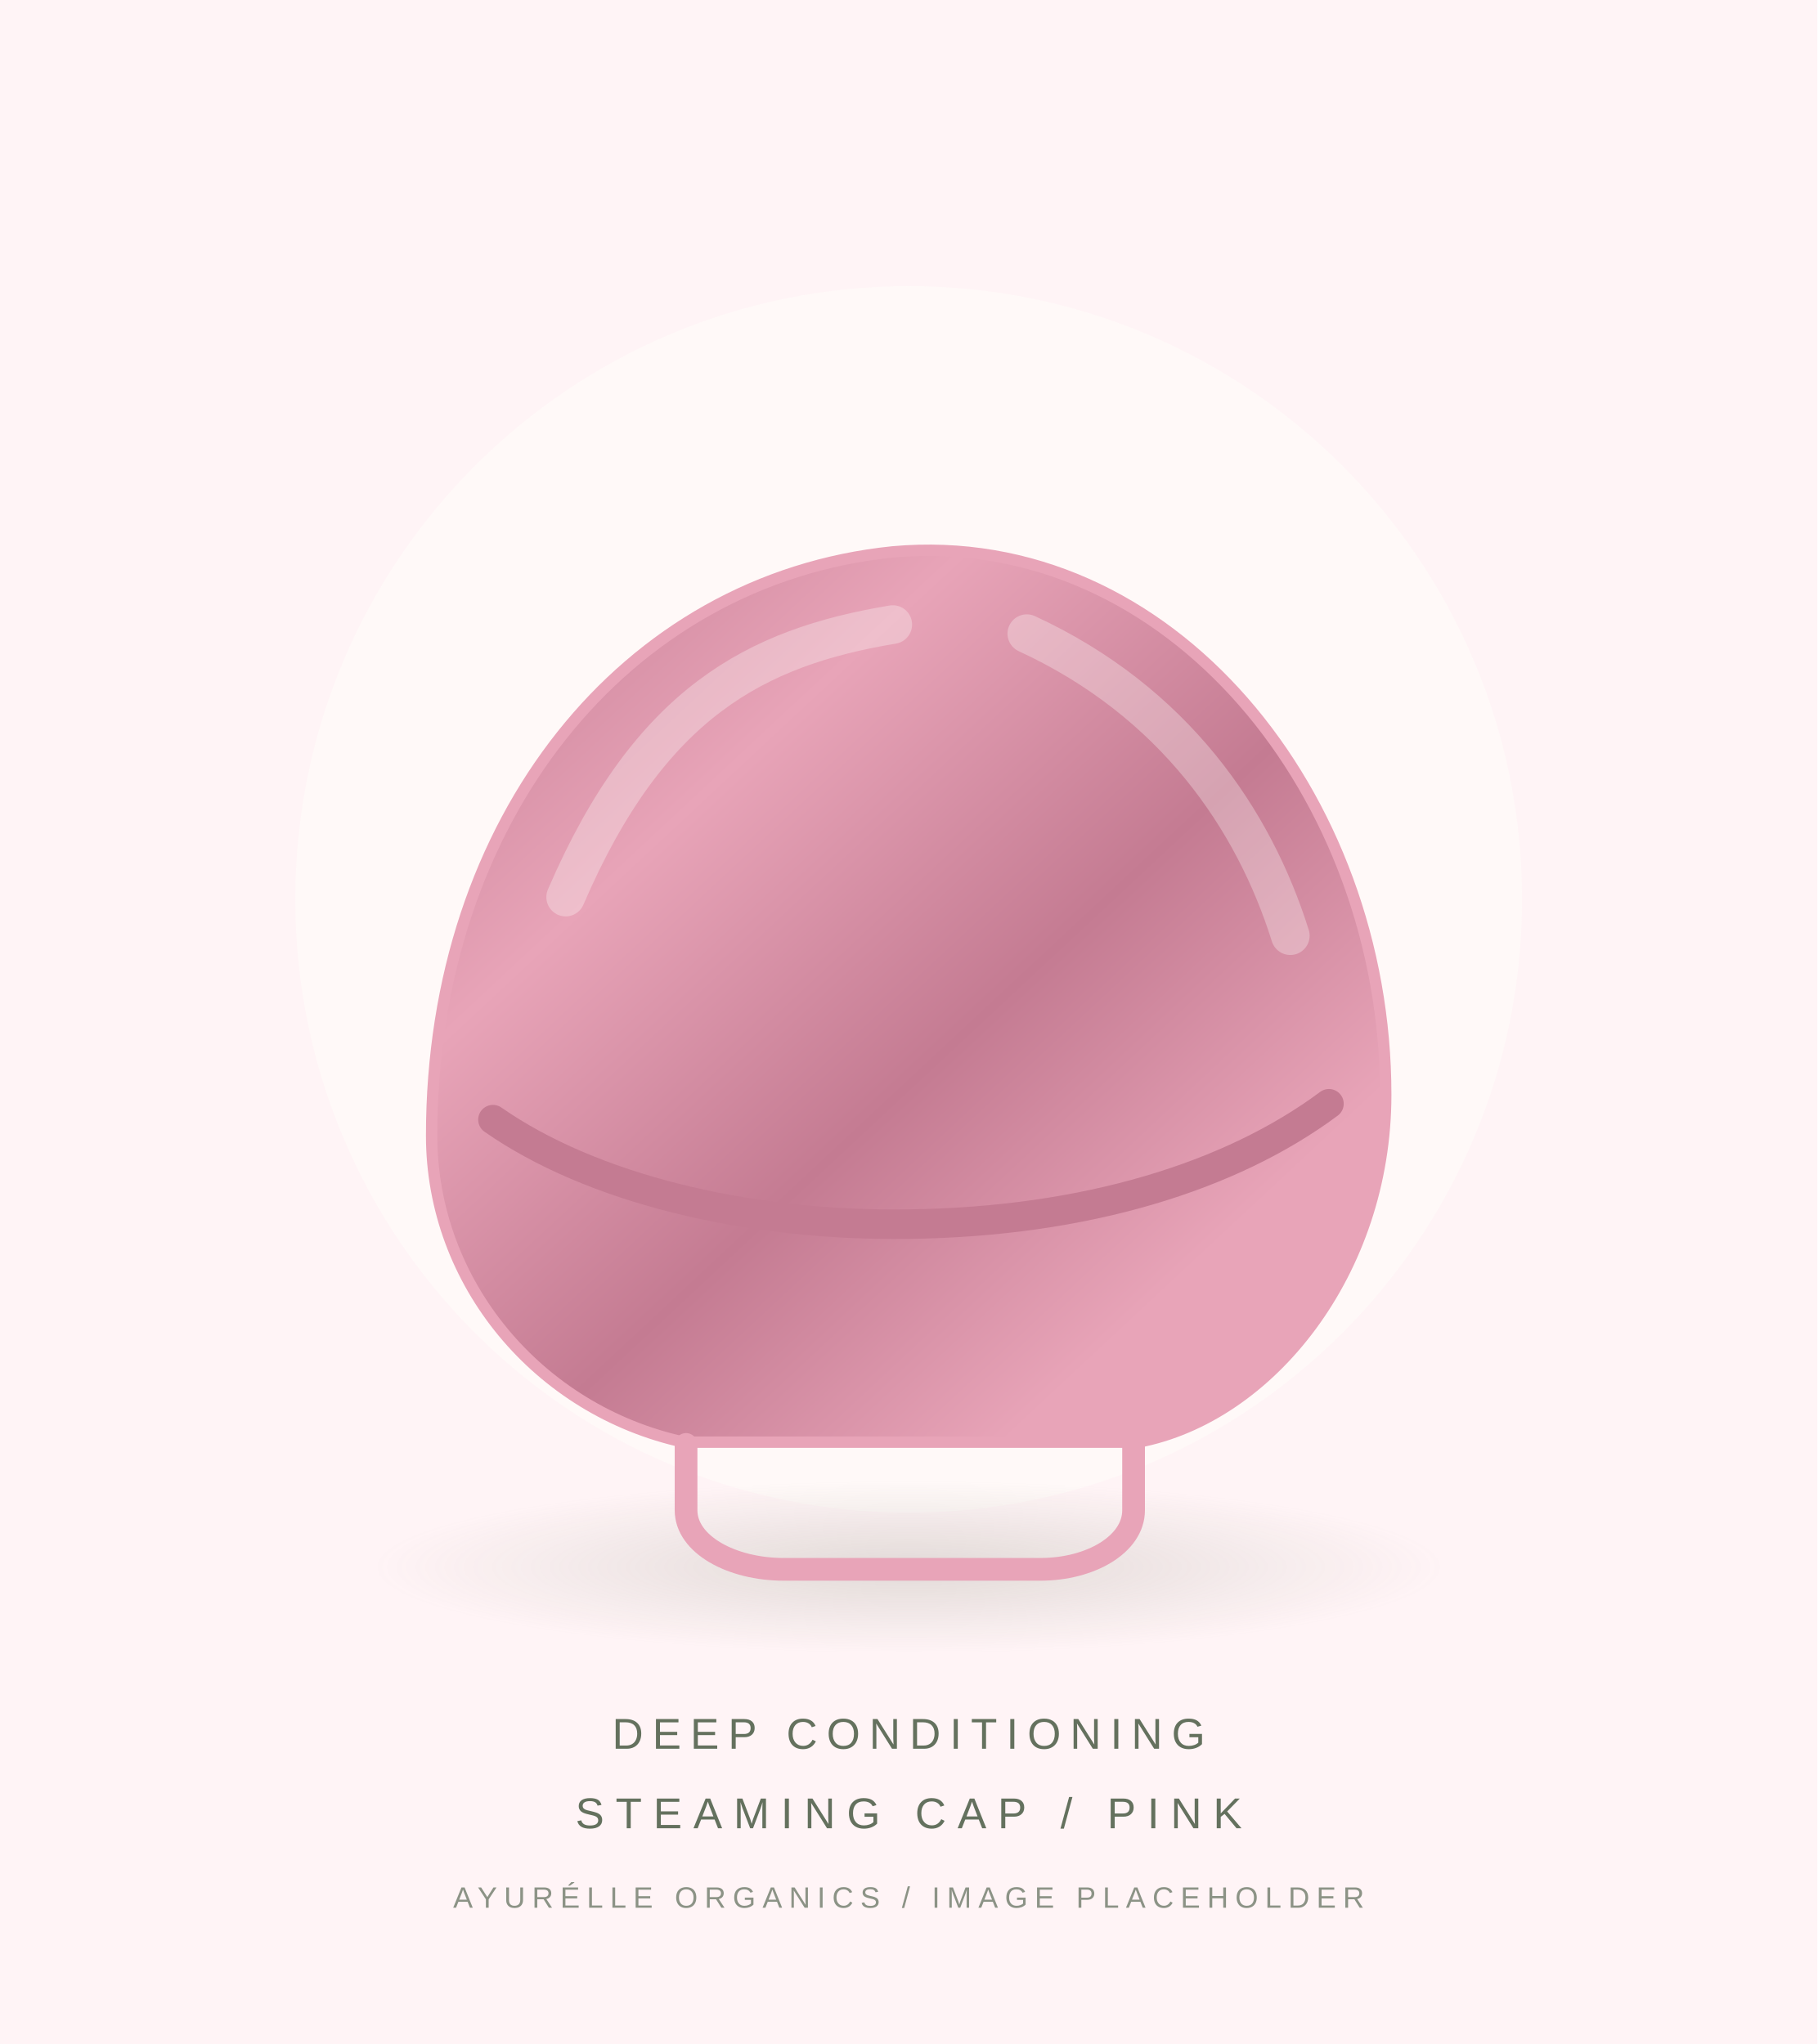
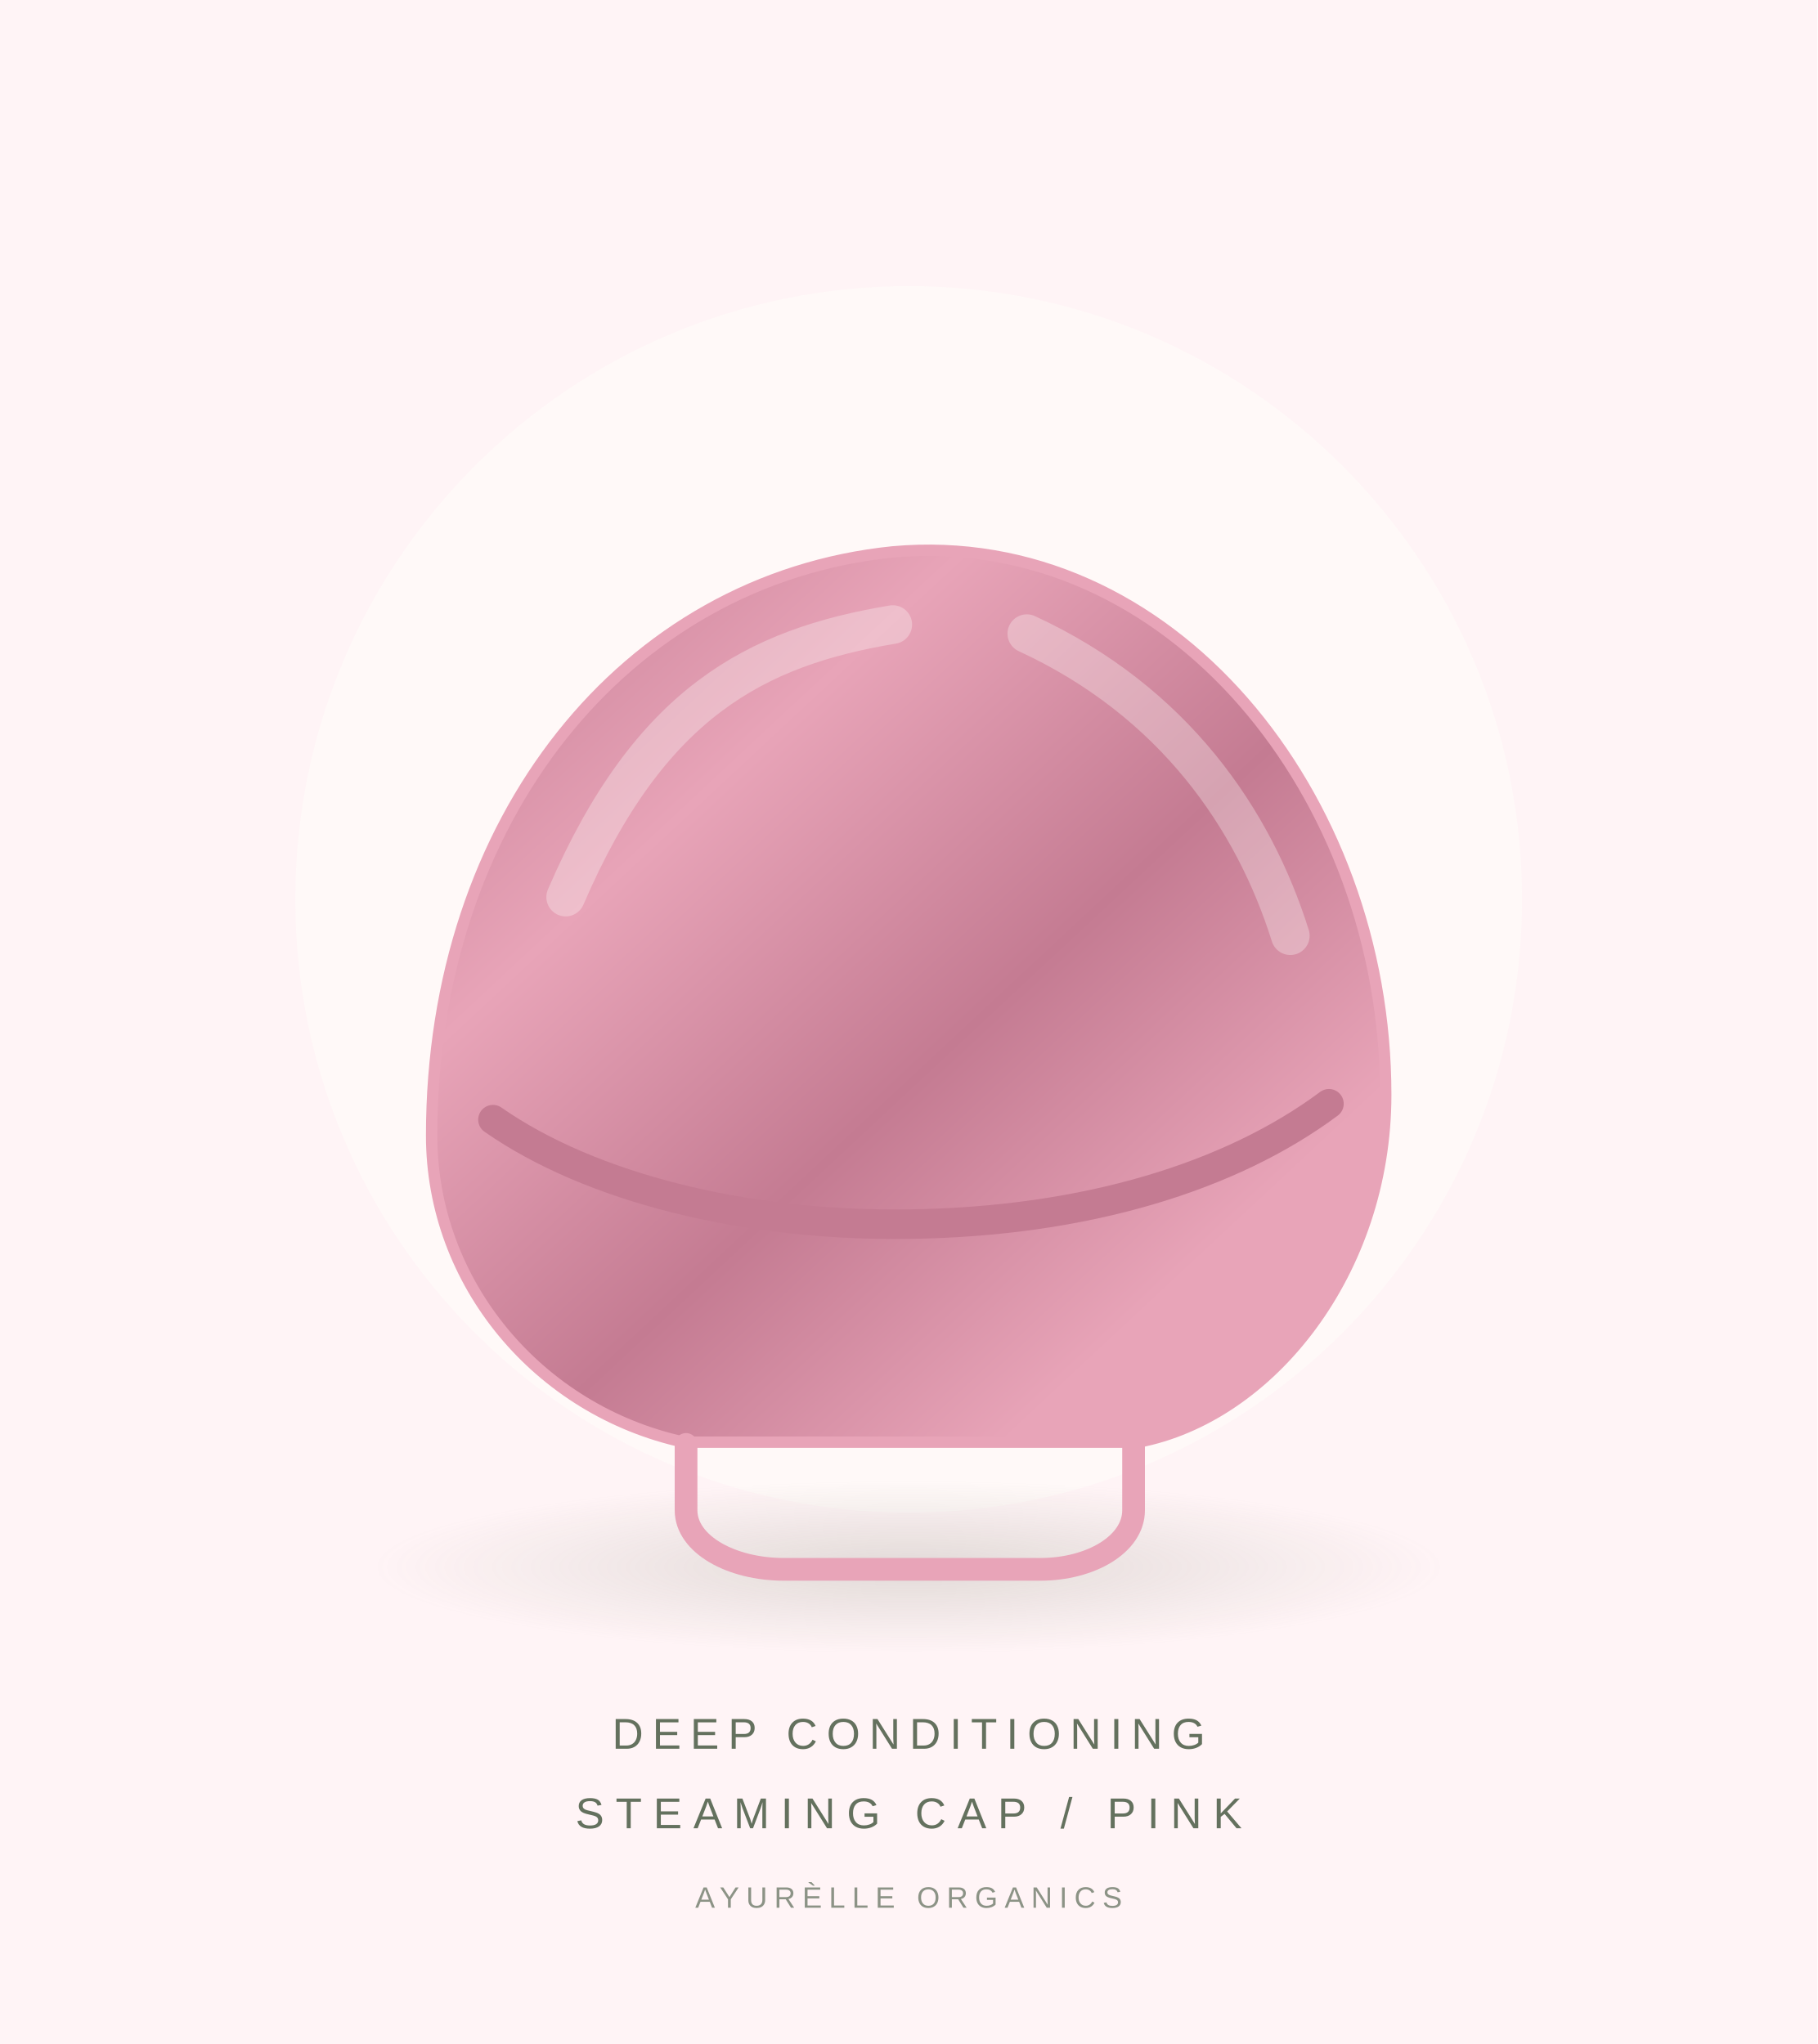
- <svg xmlns="http://www.w3.org/2000/svg" viewBox="0 0 800 900" role="img" aria-label="Pink deep conditioning steaming cap placeholder">
+ <svg xmlns="http://www.w3.org/2000/svg" viewBox="0 0 800 900" role="img" aria-label="Pink deep conditioning steaming conditioning cap">
  <defs>
    <linearGradient id="fabric" x1="0" y1="0" x2="1" y2="1">
      <stop offset="0" stop-color="#c47b92" />
      <stop offset=".28" stop-color="#e8a4b8" />
      <stop offset=".55" stop-color="#c47b92" />
      <stop offset=".8" stop-color="#e8a4b8" />
      <stop offset="1" stop-color="#e8a4b8" />
    </linearGradient>
    <radialGradient id="shadow">
      <stop offset="0" stop-color="#7b806d" stop-opacity=".22" />
      <stop offset="1" stop-color="#7b806d" stop-opacity="0" />
    </radialGradient>
  </defs>
  <rect width="800" height="900" fill="#fff4f6" />
  <circle cx="400" cy="396" r="270" fill="#fffefa" opacity=".52" />
  <ellipse cx="400" cy="690" rx="238" ry="38" fill="url(#shadow)" />
  <path d="M190 500C190 361 275 255 393 243C515 232 610 350 610 482C610 560 559 624 501 635L301 635C237 621 190 565 190 500Z" fill="url(#fabric)" stroke="#e8a4b8" stroke-width="5" />
  <path d="M217 493C260 523 328 540 400 539C478 538 542 518 585 486" fill="none" stroke="#c47b92" stroke-width="13" stroke-linecap="round" />
  <path d="M249 395C286 309 333 285 393 275M452 279C517 309 552 361 568 412" fill="none" stroke="#fffefa" stroke-width="17" stroke-linecap="round" opacity=".3" />
  <path d="M302 636L302 665C302 680 322 691 345 691L458 691C480 691 499 680 499 665L499 635" fill="none" stroke="#e8a4b8" stroke-width="10" stroke-linecap="round" />
  <text x="400" y="770" fill="#64715e" font-family="Arial,sans-serif" font-size="19" letter-spacing="4" text-anchor="middle">DEEP CONDITIONING</text>
  <text x="400" y="805" fill="#64715e" font-family="Arial,sans-serif" font-size="19" letter-spacing="5" text-anchor="middle">STEAMING CAP / PINK</text>
-   <text x="400" y="840" fill="#8c9386" font-family="Arial,sans-serif" font-size="13" letter-spacing="3" text-anchor="middle">AYURÉLLE ORGANICS / IMAGE PLACEHOLDER</text>
+   <text x="400" y="840" fill="#8c9386" font-family="Arial,sans-serif" font-size="13" letter-spacing="3" text-anchor="middle">AYURÈLLE ORGANICS</text>
</svg>
